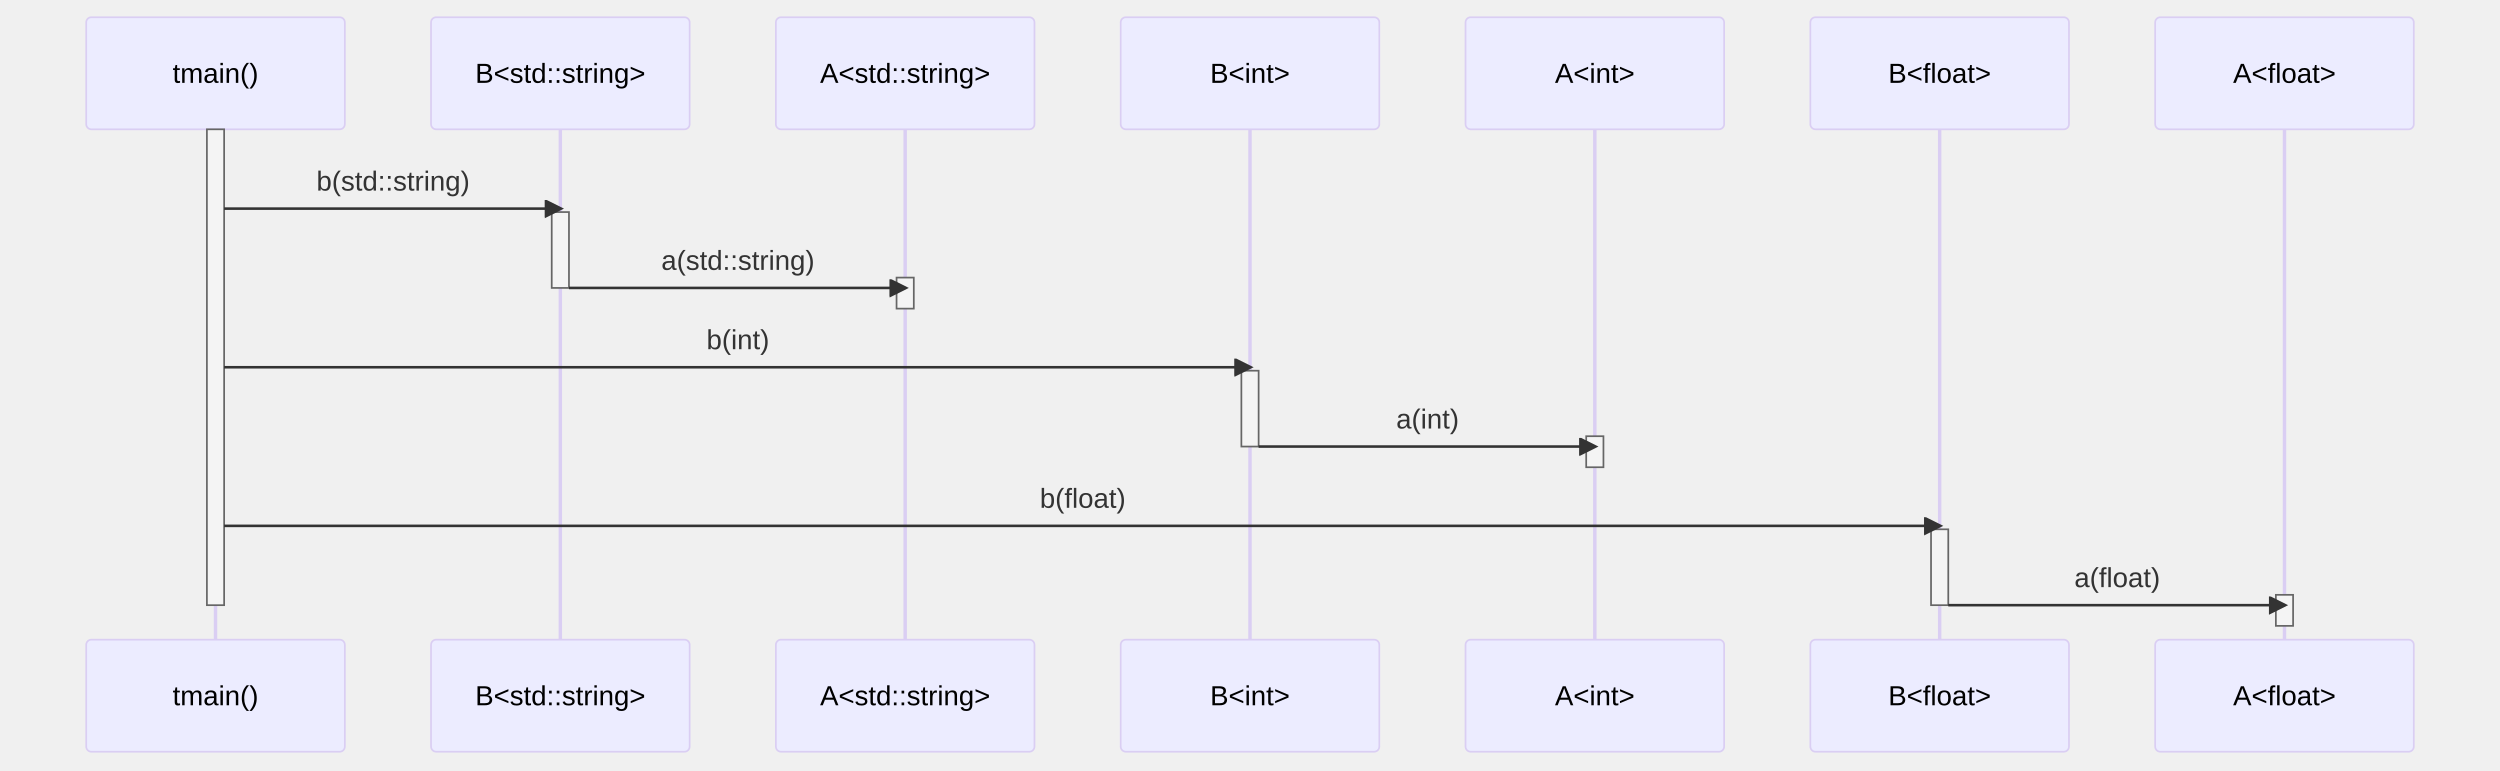
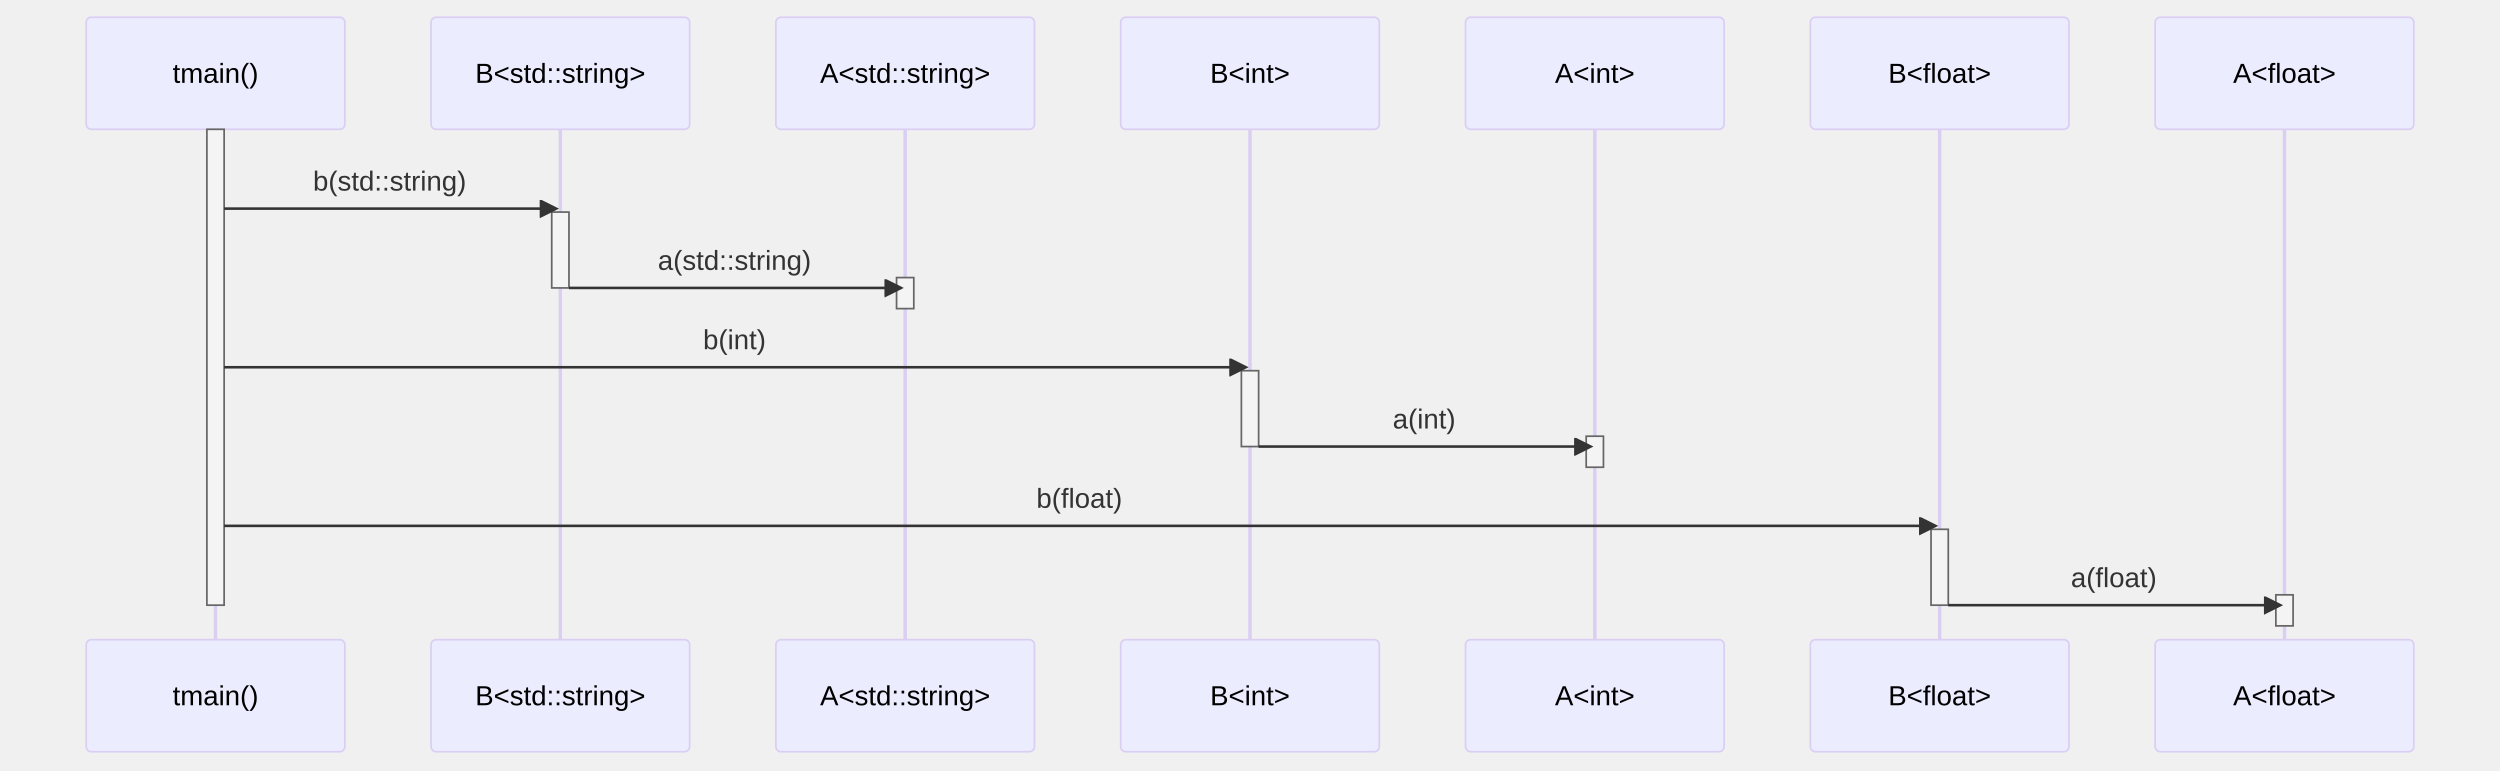
<svg xmlns="http://www.w3.org/2000/svg" aria-roledescription="sequence" role="graphics-document document" viewBox="-50 -10 1450 447" style="max-width: 1450px; background-color: white;" width="1450" id="my-svg">
  <g>
    <rect class="actor" ry="3" rx="3" height="65" width="150" stroke="#666" fill="#eaeaea" y="361" x="1200" />
    <text style="text-anchor: middle; font-size: 16px; font-weight: 400;" class="actor" alignment-baseline="central" dominant-baseline="central" y="393.5" x="1275">
      <tspan dy="0" x="1275">A&lt;float&gt;</tspan>
    </text>
  </g>
  <g>
    <rect class="actor" ry="3" rx="3" height="65" width="150" stroke="#666" fill="#eaeaea" y="361" x="1000" />
    <text style="text-anchor: middle; font-size: 16px; font-weight: 400;" class="actor" alignment-baseline="central" dominant-baseline="central" y="393.5" x="1075">
      <tspan dy="0" x="1075">B&lt;float&gt;</tspan>
    </text>
  </g>
  <g>
    <rect class="actor" ry="3" rx="3" height="65" width="150" stroke="#666" fill="#eaeaea" y="361" x="800" />
    <text style="text-anchor: middle; font-size: 16px; font-weight: 400;" class="actor" alignment-baseline="central" dominant-baseline="central" y="393.5" x="875">
      <tspan dy="0" x="875">A&lt;int&gt;</tspan>
    </text>
  </g>
  <g>
    <rect class="actor" ry="3" rx="3" height="65" width="150" stroke="#666" fill="#eaeaea" y="361" x="600" />
    <text style="text-anchor: middle; font-size: 16px; font-weight: 400;" class="actor" alignment-baseline="central" dominant-baseline="central" y="393.5" x="675">
      <tspan dy="0" x="675">B&lt;int&gt;</tspan>
    </text>
  </g>
  <g>
    <rect class="actor" ry="3" rx="3" height="65" width="150" stroke="#666" fill="#eaeaea" y="361" x="400" />
    <text style="text-anchor: middle; font-size: 16px; font-weight: 400;" class="actor" alignment-baseline="central" dominant-baseline="central" y="393.5" x="475">
      <tspan dy="0" x="475">A&lt;std::string&gt;</tspan>
    </text>
  </g>
  <g>
    <rect class="actor" ry="3" rx="3" height="65" width="150" stroke="#666" fill="#eaeaea" y="361" x="200" />
    <text style="text-anchor: middle; font-size: 16px; font-weight: 400;" class="actor" alignment-baseline="central" dominant-baseline="central" y="393.5" x="275">
      <tspan dy="0" x="275">B&lt;std::string&gt;</tspan>
    </text>
  </g>
  <g>
    <rect class="actor" ry="3" rx="3" height="65" width="150" stroke="#666" fill="#eaeaea" y="361" x="0" />
    <text style="text-anchor: middle; font-size: 16px; font-weight: 400;" class="actor" alignment-baseline="central" dominant-baseline="central" y="393.5" x="75">
      <tspan dy="0" x="75">tmain()</tspan>
    </text>
  </g>
  <g>
    <line stroke="#999" stroke-width="0.5px" class="200" y2="361" x2="1275" y1="5" x1="1275" id="actor6" />
    <g id="root-6">
      <rect class="actor" ry="3" rx="3" height="65" width="150" stroke="#666" fill="#eaeaea" y="0" x="1200" />
      <text style="text-anchor: middle; font-size: 16px; font-weight: 400;" class="actor" alignment-baseline="central" dominant-baseline="central" y="32.5" x="1275">
        <tspan dy="0" x="1275">A&lt;float&gt;</tspan>
      </text>
    </g>
  </g>
  <g>
    <line stroke="#999" stroke-width="0.5px" class="200" y2="361" x2="1075" y1="5" x1="1075" id="actor5" />
    <g id="root-5">
      <rect class="actor" ry="3" rx="3" height="65" width="150" stroke="#666" fill="#eaeaea" y="0" x="1000" />
      <text style="text-anchor: middle; font-size: 16px; font-weight: 400;" class="actor" alignment-baseline="central" dominant-baseline="central" y="32.5" x="1075">
        <tspan dy="0" x="1075">B&lt;float&gt;</tspan>
      </text>
    </g>
  </g>
  <g>
    <line stroke="#999" stroke-width="0.5px" class="200" y2="361" x2="875" y1="5" x1="875" id="actor4" />
    <g id="root-4">
      <rect class="actor" ry="3" rx="3" height="65" width="150" stroke="#666" fill="#eaeaea" y="0" x="800" />
      <text style="text-anchor: middle; font-size: 16px; font-weight: 400;" class="actor" alignment-baseline="central" dominant-baseline="central" y="32.5" x="875">
        <tspan dy="0" x="875">A&lt;int&gt;</tspan>
      </text>
    </g>
  </g>
  <g>
    <line stroke="#999" stroke-width="0.5px" class="200" y2="361" x2="675" y1="5" x1="675" id="actor3" />
    <g id="root-3">
      <rect class="actor" ry="3" rx="3" height="65" width="150" stroke="#666" fill="#eaeaea" y="0" x="600" />
      <text style="text-anchor: middle; font-size: 16px; font-weight: 400;" class="actor" alignment-baseline="central" dominant-baseline="central" y="32.5" x="675">
        <tspan dy="0" x="675">B&lt;int&gt;</tspan>
      </text>
    </g>
  </g>
  <g>
    <line stroke="#999" stroke-width="0.5px" class="200" y2="361" x2="475" y1="5" x1="475" id="actor2" />
    <g id="root-2">
      <rect class="actor" ry="3" rx="3" height="65" width="150" stroke="#666" fill="#eaeaea" y="0" x="400" />
      <text style="text-anchor: middle; font-size: 16px; font-weight: 400;" class="actor" alignment-baseline="central" dominant-baseline="central" y="32.5" x="475">
        <tspan dy="0" x="475">A&lt;std::string&gt;</tspan>
      </text>
    </g>
  </g>
  <g>
    <line stroke="#999" stroke-width="0.5px" class="200" y2="361" x2="275" y1="5" x1="275" id="actor1" />
    <g id="root-1">
      <rect class="actor" ry="3" rx="3" height="65" width="150" stroke="#666" fill="#eaeaea" y="0" x="200" />
      <text style="text-anchor: middle; font-size: 16px; font-weight: 400;" class="actor" alignment-baseline="central" dominant-baseline="central" y="32.5" x="275">
        <tspan dy="0" x="275">B&lt;std::string&gt;</tspan>
      </text>
    </g>
  </g>
  <g>
    <line stroke="#999" stroke-width="0.5px" class="200" y2="361" x2="75" y1="5" x1="75" id="actor0" />
    <g id="root-0">
      <rect class="actor" ry="3" rx="3" height="65" width="150" stroke="#666" fill="#eaeaea" y="0" x="0" />
      <text style="text-anchor: middle; font-size: 16px; font-weight: 400;" class="actor" alignment-baseline="central" dominant-baseline="central" y="32.5" x="75">
        <tspan dy="0" x="75">tmain()</tspan>
      </text>
    </g>
  </g>
  <style>#my-svg{font-family:"trebuchet ms",verdana,arial,sans-serif;font-size:16px;fill:#333;}#my-svg .error-icon{fill:#552222;}#my-svg .error-text{fill:#552222;stroke:#552222;}#my-svg .edge-thickness-normal{stroke-width:2px;}#my-svg .edge-thickness-thick{stroke-width:3.5px;}#my-svg .edge-pattern-solid{stroke-dasharray:0;}#my-svg .edge-pattern-dashed{stroke-dasharray:3;}#my-svg .edge-pattern-dotted{stroke-dasharray:2;}#my-svg .marker{fill:#333333;stroke:#333333;}#my-svg .marker.cross{stroke:#333333;}#my-svg svg{font-family:"trebuchet ms",verdana,arial,sans-serif;font-size:16px;}#my-svg .actor{stroke:hsl(259.626, 59.777%, 87.902%);fill:#ECECFF;}#my-svg text.actor&gt;tspan{fill:black;stroke:none;}#my-svg .actor-line{stroke:grey;}#my-svg .messageLine0{stroke-width:1.5;stroke-dasharray:none;stroke:#333;}#my-svg .messageLine1{stroke-width:1.5;stroke-dasharray:2,2;stroke:#333;}#my-svg #arrowhead path{fill:#333;stroke:#333;}#my-svg .sequenceNumber{fill:white;}#my-svg #sequencenumber{fill:#333;}#my-svg #crosshead path{fill:#333;stroke:#333;}#my-svg .messageText{fill:#333;stroke:none;}#my-svg .labelBox{stroke:hsl(259.626, 59.777%, 87.902%);fill:#ECECFF;}#my-svg .labelText,#my-svg .labelText&gt;tspan{fill:black;stroke:none;}#my-svg .loopText,#my-svg .loopText&gt;tspan{fill:black;stroke:none;}#my-svg .loopLine{stroke-width:2px;stroke-dasharray:2,2;stroke:hsl(259.626, 59.777%, 87.902%);fill:hsl(259.626, 59.777%, 87.902%);}#my-svg .note{stroke:#aaaa33;fill:#fff5ad;}#my-svg .noteText,#my-svg .noteText&gt;tspan{fill:black;stroke:none;}#my-svg .activation0{fill:#f4f4f4;stroke:#666;}#my-svg .activation1{fill:#f4f4f4;stroke:#666;}#my-svg .activation2{fill:#f4f4f4;stroke:#666;}#my-svg .actorPopupMenu{position:absolute;}#my-svg .actorPopupMenuPanel{position:absolute;fill:#ECECFF;box-shadow:0px 8px 16px 0px rgba(0,0,0,0.2);filter:drop-shadow(3px 5px 2px rgb(0 0 0 / 0.4));}#my-svg .actor-man line{stroke:hsl(259.626, 59.777%, 87.902%);fill:#ECECFF;}#my-svg .actor-man circle,#my-svg line{stroke:hsl(259.626, 59.777%, 87.902%);fill:#ECECFF;stroke-width:2px;}#my-svg :root{--mermaid-font-family:"trebuchet ms",verdana,arial,sans-serif;}</style>
  <g />
  <defs>
    <symbol height="24" width="24" id="computer">
      <path d="M2 2v13h20v-13h-20zm18 11h-16v-9h16v9zm-10.228 6l.466-1h3.524l.467 1h-4.457zm14.228 3h-24l2-6h2.104l-1.33 4h18.45l-1.297-4h2.073l2 6zm-5-10h-14v-7h14v7z" transform="scale(.5)" />
    </symbol>
    <style type="text/css">a:hover { text-decoration: underline; }</style>
  </defs>
  <defs>
    <symbol clip-rule="evenodd" fill-rule="evenodd" id="database">
      <path d="M12.258.001l.256.004.255.005.253.008.251.01.249.012.247.015.246.016.242.019.241.02.239.023.236.024.233.027.231.028.229.031.225.032.223.034.22.036.217.038.214.04.211.041.208.043.205.045.201.046.198.048.194.05.191.051.187.053.183.054.18.056.175.057.172.059.168.06.163.061.16.063.155.064.15.066.074.033.073.033.071.034.07.034.069.035.068.035.067.035.066.035.064.036.064.036.062.036.06.036.06.037.058.037.058.037.055.038.055.038.053.038.052.038.051.039.05.039.048.039.047.039.045.04.044.04.043.04.041.04.04.041.039.041.037.041.036.041.034.041.033.042.032.042.03.042.029.042.027.042.026.043.024.043.023.043.021.043.02.043.018.044.017.043.015.044.013.044.012.044.011.045.009.044.007.045.006.045.004.045.002.045.001.045v17l-.001.045-.002.045-.004.045-.006.045-.007.045-.009.044-.011.045-.012.044-.013.044-.015.044-.017.043-.018.044-.02.043-.021.043-.023.043-.024.043-.026.043-.027.042-.029.042-.03.042-.032.042-.033.042-.034.041-.036.041-.037.041-.039.041-.04.041-.041.04-.043.04-.044.04-.045.04-.047.039-.048.039-.05.039-.051.039-.052.038-.053.038-.055.038-.055.038-.058.037-.058.037-.06.037-.06.036-.062.036-.064.036-.064.036-.066.035-.067.035-.068.035-.069.035-.07.034-.071.034-.073.033-.074.033-.15.066-.155.064-.16.063-.163.061-.168.06-.172.059-.175.057-.18.056-.183.054-.187.053-.191.051-.194.05-.198.048-.201.046-.205.045-.208.043-.211.041-.214.04-.217.038-.22.036-.223.034-.225.032-.229.031-.231.028-.233.027-.236.024-.239.023-.241.02-.242.019-.246.016-.247.015-.249.012-.251.01-.253.008-.255.005-.256.004-.258.001-.258-.001-.256-.004-.255-.005-.253-.008-.251-.01-.249-.012-.247-.015-.245-.016-.243-.019-.241-.02-.238-.023-.236-.024-.234-.027-.231-.028-.228-.031-.226-.032-.223-.034-.22-.036-.217-.038-.214-.04-.211-.041-.208-.043-.204-.045-.201-.046-.198-.048-.195-.05-.19-.051-.187-.053-.184-.054-.179-.056-.176-.057-.172-.059-.167-.06-.164-.061-.159-.063-.155-.064-.151-.066-.074-.033-.072-.033-.072-.034-.07-.034-.069-.035-.068-.035-.067-.035-.066-.035-.064-.036-.063-.036-.062-.036-.061-.036-.06-.037-.058-.037-.057-.037-.056-.038-.055-.038-.053-.038-.052-.038-.051-.039-.049-.039-.049-.039-.046-.039-.046-.04-.044-.04-.043-.04-.041-.04-.04-.041-.039-.041-.037-.041-.036-.041-.034-.041-.033-.042-.032-.042-.03-.042-.029-.042-.027-.042-.026-.043-.024-.043-.023-.043-.021-.043-.02-.043-.018-.044-.017-.043-.015-.044-.013-.044-.012-.044-.011-.045-.009-.044-.007-.045-.006-.045-.004-.045-.002-.045-.001-.045v-17l.001-.045.002-.045.004-.045.006-.045.007-.045.009-.044.011-.045.012-.044.013-.044.015-.044.017-.043.018-.044.02-.043.021-.043.023-.043.024-.043.026-.043.027-.042.029-.042.03-.042.032-.042.033-.042.034-.041.036-.041.037-.041.039-.041.04-.041.041-.04.043-.04.044-.04.046-.04.046-.039.049-.039.049-.039.051-.039.052-.038.053-.038.055-.038.056-.038.057-.037.058-.037.06-.037.061-.036.062-.036.063-.036.064-.036.066-.035.067-.035.068-.035.069-.035.07-.034.072-.034.072-.033.074-.033.151-.066.155-.064.159-.063.164-.061.167-.06.172-.059.176-.057.179-.056.184-.054.187-.053.19-.051.195-.05.198-.048.201-.046.204-.045.208-.043.211-.041.214-.04.217-.038.22-.036.223-.034.226-.032.228-.031.231-.028.234-.027.236-.024.238-.023.241-.02.243-.019.245-.016.247-.015.249-.012.251-.01.253-.008.255-.005.256-.004.258-.001.258.001zm-9.258 20.499v.01l.001.021.003.021.004.022.005.021.006.022.007.022.009.023.01.022.011.023.012.023.013.023.015.023.016.024.017.023.018.024.019.024.021.024.022.025.023.024.024.025.052.049.056.05.061.051.066.051.07.051.075.051.079.052.084.052.088.052.092.052.097.052.102.051.105.052.11.052.114.051.119.051.123.051.127.05.131.05.135.05.139.048.144.049.147.047.152.047.155.047.16.045.163.045.167.043.171.043.176.041.178.041.183.039.187.039.19.037.194.035.197.035.202.033.204.031.209.03.212.029.216.027.219.025.222.024.226.021.23.02.233.018.236.016.24.015.243.012.246.01.249.008.253.005.256.004.259.001.26-.001.257-.004.254-.005.25-.008.247-.011.244-.012.241-.014.237-.016.233-.018.231-.021.226-.021.224-.024.22-.026.216-.027.212-.028.21-.031.205-.031.202-.034.198-.034.194-.036.191-.037.187-.039.183-.04.179-.04.175-.042.172-.043.168-.044.163-.045.16-.046.155-.046.152-.047.148-.048.143-.049.139-.049.136-.05.131-.05.126-.05.123-.051.118-.052.114-.051.11-.052.106-.052.101-.052.096-.052.092-.052.088-.053.083-.051.079-.052.074-.052.07-.051.065-.051.06-.051.056-.05.051-.05.023-.024.023-.025.021-.024.02-.024.019-.024.018-.024.017-.024.015-.023.014-.024.013-.023.012-.023.01-.023.01-.022.008-.022.006-.022.006-.022.004-.022.004-.021.001-.021.001-.021v-4.127l-.077.055-.08.053-.083.054-.085.053-.087.052-.09.052-.093.051-.095.05-.097.05-.1.049-.102.049-.105.048-.106.047-.109.047-.111.046-.114.045-.115.045-.118.044-.12.043-.122.042-.124.042-.126.041-.128.04-.13.04-.132.038-.134.038-.135.037-.138.037-.139.035-.142.035-.143.034-.144.033-.147.032-.148.031-.15.03-.151.03-.153.029-.154.027-.156.027-.158.026-.159.025-.161.024-.162.023-.163.022-.165.021-.166.02-.167.019-.169.018-.169.017-.171.016-.173.015-.173.014-.175.013-.175.012-.177.011-.178.01-.179.008-.179.008-.181.006-.182.005-.182.004-.184.003-.184.002h-.37l-.184-.002-.184-.003-.182-.004-.182-.005-.181-.006-.179-.008-.179-.008-.178-.01-.176-.011-.176-.012-.175-.013-.173-.014-.172-.015-.171-.016-.17-.017-.169-.018-.167-.019-.166-.02-.165-.021-.163-.022-.162-.023-.161-.024-.159-.025-.157-.026-.156-.027-.155-.027-.153-.029-.151-.03-.15-.03-.148-.031-.146-.032-.145-.033-.143-.034-.141-.035-.14-.035-.137-.037-.136-.037-.134-.038-.132-.038-.13-.04-.128-.04-.126-.041-.124-.042-.122-.042-.12-.044-.117-.043-.116-.045-.113-.045-.112-.046-.109-.047-.106-.047-.105-.048-.102-.049-.1-.049-.097-.05-.095-.05-.093-.052-.09-.051-.087-.052-.085-.053-.083-.054-.08-.054-.077-.054v4.127zm0-5.654v.011l.001.021.003.021.004.021.005.022.006.022.007.022.009.022.01.022.011.023.012.023.013.023.015.024.016.023.017.024.018.024.019.024.021.024.022.024.023.025.024.024.052.05.056.05.061.05.066.051.07.051.075.052.079.051.084.052.088.052.092.052.097.052.102.052.105.052.11.051.114.051.119.052.123.05.127.051.131.05.135.049.139.049.144.048.147.048.152.047.155.046.16.045.163.045.167.044.171.042.176.042.178.04.183.04.187.038.19.037.194.036.197.034.202.033.204.032.209.03.212.028.216.027.219.025.222.024.226.022.23.02.233.018.236.016.24.014.243.012.246.01.249.008.253.006.256.003.259.001.26-.001.257-.003.254-.006.25-.008.247-.01.244-.012.241-.015.237-.016.233-.018.231-.02.226-.022.224-.024.22-.025.216-.027.212-.029.21-.03.205-.032.202-.033.198-.035.194-.036.191-.037.187-.039.183-.039.179-.041.175-.042.172-.043.168-.044.163-.045.16-.045.155-.047.152-.047.148-.048.143-.048.139-.05.136-.049.131-.05.126-.051.123-.051.118-.051.114-.052.11-.052.106-.052.101-.052.096-.052.092-.052.088-.052.083-.052.079-.052.074-.051.07-.052.065-.051.06-.05.056-.051.051-.049.023-.025.023-.024.021-.025.02-.024.019-.024.018-.024.017-.024.015-.023.014-.023.013-.024.012-.022.01-.023.01-.023.008-.022.006-.022.006-.022.004-.021.004-.022.001-.021.001-.021v-4.139l-.077.054-.08.054-.083.054-.085.052-.087.053-.09.051-.093.051-.095.051-.097.05-.1.049-.102.049-.105.048-.106.047-.109.047-.111.046-.114.045-.115.044-.118.044-.12.044-.122.042-.124.042-.126.041-.128.04-.13.039-.132.039-.134.038-.135.037-.138.036-.139.036-.142.035-.143.033-.144.033-.147.033-.148.031-.15.03-.151.03-.153.028-.154.028-.156.027-.158.026-.159.025-.161.024-.162.023-.163.022-.165.021-.166.02-.167.019-.169.018-.169.017-.171.016-.173.015-.173.014-.175.013-.175.012-.177.011-.178.009-.179.009-.179.007-.181.007-.182.005-.182.004-.184.003-.184.002h-.37l-.184-.002-.184-.003-.182-.004-.182-.005-.181-.007-.179-.007-.179-.009-.178-.009-.176-.011-.176-.012-.175-.013-.173-.014-.172-.015-.171-.016-.17-.017-.169-.018-.167-.019-.166-.02-.165-.021-.163-.022-.162-.023-.161-.024-.159-.025-.157-.026-.156-.027-.155-.028-.153-.028-.151-.03-.15-.03-.148-.031-.146-.033-.145-.033-.143-.033-.141-.035-.14-.036-.137-.036-.136-.037-.134-.038-.132-.039-.13-.039-.128-.04-.126-.041-.124-.042-.122-.043-.12-.043-.117-.044-.116-.044-.113-.046-.112-.046-.109-.046-.106-.047-.105-.048-.102-.049-.1-.049-.097-.05-.095-.051-.093-.051-.09-.051-.087-.053-.085-.052-.083-.054-.08-.054-.077-.054v4.139zm0-5.666v.011l.001.02.003.022.004.021.005.022.006.021.007.022.009.023.01.022.011.023.012.023.013.023.015.023.016.024.017.024.018.023.019.024.021.025.022.024.023.024.024.025.052.05.056.05.061.05.066.051.07.051.075.052.079.051.084.052.088.052.092.052.097.052.102.052.105.051.11.052.114.051.119.051.123.051.127.05.131.05.135.05.139.049.144.048.147.048.152.047.155.046.16.045.163.045.167.043.171.043.176.042.178.04.183.04.187.038.19.037.194.036.197.034.202.033.204.032.209.03.212.028.216.027.219.025.222.024.226.021.23.02.233.018.236.017.24.014.243.012.246.01.249.008.253.006.256.003.259.001.26-.001.257-.003.254-.006.25-.008.247-.01.244-.013.241-.014.237-.016.233-.018.231-.02.226-.022.224-.024.22-.025.216-.027.212-.029.21-.03.205-.032.202-.033.198-.035.194-.036.191-.037.187-.039.183-.039.179-.041.175-.042.172-.043.168-.044.163-.045.16-.045.155-.047.152-.047.148-.048.143-.049.139-.049.136-.049.131-.051.126-.05.123-.051.118-.052.114-.051.11-.052.106-.052.101-.052.096-.052.092-.052.088-.052.083-.052.079-.052.074-.052.07-.051.065-.051.06-.051.056-.05.051-.049.023-.025.023-.025.021-.024.02-.024.019-.024.018-.024.017-.024.015-.023.014-.024.013-.023.012-.023.01-.022.01-.023.008-.022.006-.022.006-.022.004-.022.004-.021.001-.021.001-.021v-4.153l-.077.054-.08.054-.083.053-.085.053-.087.053-.09.051-.093.051-.095.051-.097.05-.1.049-.102.048-.105.048-.106.048-.109.046-.111.046-.114.046-.115.044-.118.044-.12.043-.122.043-.124.042-.126.041-.128.04-.13.039-.132.039-.134.038-.135.037-.138.036-.139.036-.142.034-.143.034-.144.033-.147.032-.148.032-.15.03-.151.03-.153.028-.154.028-.156.027-.158.026-.159.024-.161.024-.162.023-.163.023-.165.021-.166.02-.167.019-.169.018-.169.017-.171.016-.173.015-.173.014-.175.013-.175.012-.177.01-.178.01-.179.009-.179.007-.181.006-.182.006-.182.004-.184.003-.184.001-.185.001-.185-.001-.184-.001-.184-.003-.182-.004-.182-.006-.181-.006-.179-.007-.179-.009-.178-.01-.176-.01-.176-.012-.175-.013-.173-.014-.172-.015-.171-.016-.17-.017-.169-.018-.167-.019-.166-.02-.165-.021-.163-.023-.162-.023-.161-.024-.159-.024-.157-.026-.156-.027-.155-.028-.153-.028-.151-.03-.15-.03-.148-.032-.146-.032-.145-.033-.143-.034-.141-.034-.14-.036-.137-.036-.136-.037-.134-.038-.132-.039-.13-.039-.128-.041-.126-.041-.124-.041-.122-.043-.12-.043-.117-.044-.116-.044-.113-.046-.112-.046-.109-.046-.106-.048-.105-.048-.102-.048-.1-.05-.097-.049-.095-.051-.093-.051-.09-.052-.087-.052-.085-.053-.083-.053-.08-.054-.077-.054v4.153zm8.74-8.179l-.257.004-.254.005-.25.008-.247.011-.244.012-.241.014-.237.016-.233.018-.231.021-.226.022-.224.023-.22.026-.216.027-.212.028-.21.031-.205.032-.202.033-.198.034-.194.036-.191.038-.187.038-.183.04-.179.041-.175.042-.172.043-.168.043-.163.045-.16.046-.155.046-.152.048-.148.048-.143.048-.139.049-.136.05-.131.05-.126.051-.123.051-.118.051-.114.052-.11.052-.106.052-.101.052-.096.052-.092.052-.088.052-.083.052-.079.052-.074.051-.07.052-.065.051-.06.05-.056.05-.051.05-.023.025-.023.024-.021.024-.02.025-.019.024-.018.024-.017.023-.015.024-.014.023-.013.023-.012.023-.01.023-.01.022-.008.022-.006.023-.006.021-.004.022-.004.021-.001.021-.001.021.001.021.001.021.004.021.004.022.006.021.006.023.008.022.01.022.01.023.012.023.013.023.014.023.015.024.017.023.018.024.019.024.02.025.021.024.023.024.023.025.051.05.056.05.06.05.065.051.07.052.074.051.079.052.083.052.088.052.092.052.096.052.101.052.106.052.11.052.114.052.118.051.123.051.126.051.131.05.136.05.139.049.143.048.148.048.152.048.155.046.16.046.163.045.168.043.172.043.175.042.179.041.183.04.187.038.191.038.194.036.198.034.202.033.205.032.21.031.212.028.216.027.22.026.224.023.226.022.231.021.233.018.237.016.241.014.244.012.247.011.25.008.254.005.257.004.26.001.26-.001.257-.004.254-.005.25-.008.247-.011.244-.012.241-.014.237-.016.233-.018.231-.021.226-.022.224-.023.22-.026.216-.027.212-.028.21-.031.205-.032.202-.033.198-.034.194-.036.191-.038.187-.038.183-.04.179-.041.175-.042.172-.043.168-.043.163-.045.16-.046.155-.046.152-.048.148-.048.143-.048.139-.049.136-.05.131-.05.126-.051.123-.051.118-.051.114-.052.11-.052.106-.052.101-.052.096-.052.092-.052.088-.052.083-.052.079-.052.074-.051.07-.052.065-.051.06-.05.056-.05.051-.05.023-.025.023-.024.021-.024.02-.025.019-.024.018-.024.017-.023.015-.024.014-.023.013-.023.012-.023.01-.023.01-.022.008-.022.006-.023.006-.021.004-.022.004-.021.001-.021.001-.021-.001-.021-.001-.021-.004-.021-.004-.022-.006-.021-.006-.023-.008-.022-.01-.022-.01-.023-.012-.023-.013-.023-.014-.023-.015-.024-.017-.023-.018-.024-.019-.024-.02-.025-.021-.024-.023-.024-.023-.025-.051-.05-.056-.05-.06-.05-.065-.051-.07-.052-.074-.051-.079-.052-.083-.052-.088-.052-.092-.052-.096-.052-.101-.052-.106-.052-.11-.052-.114-.052-.118-.051-.123-.051-.126-.051-.131-.05-.136-.05-.139-.049-.143-.048-.148-.048-.152-.048-.155-.046-.16-.046-.163-.045-.168-.043-.172-.043-.175-.042-.179-.041-.183-.04-.187-.038-.191-.038-.194-.036-.198-.034-.202-.033-.205-.032-.21-.031-.212-.028-.216-.027-.22-.026-.224-.023-.226-.022-.231-.021-.233-.018-.237-.016-.241-.014-.244-.012-.247-.011-.25-.008-.254-.005-.257-.004-.26-.001-.26.001z" transform="scale(.5)" />
    </symbol>
  </defs>
  <defs>
    <symbol height="24" width="24" id="clock">
      <path d="M12 2c5.514 0 10 4.486 10 10s-4.486 10-10 10-10-4.486-10-10 4.486-10 10-10zm0-2c-6.627 0-12 5.373-12 12s5.373 12 12 12 12-5.373 12-12-5.373-12-12-12zm5.848 12.459c.202.038.202.333.001.372-1.907.361-6.045 1.111-6.547 1.111-.719 0-1.301-.582-1.301-1.301 0-.512.77-5.447 1.125-7.445.034-.192.312-.181.343.014l.985 6.238 5.394 1.011z" transform="scale(.5)" />
    </symbol>
  </defs>
  <defs>
-     <marker orient="auto" markerHeight="12" markerWidth="12" markerUnits="userSpaceOnUse" refY="5" refX="9" id="arrowhead">
+     <marker orient="auto" markerHeight="12" markerWidth="12" markerUnits="userSpaceOnUse" refY="5" refX="7.9" id="arrowhead">
      <path d="M 0 0 L 10 5 L 0 10 z" />
    </marker>
  </defs>
  <defs>
-     <marker refY="5" refX="4" orient="auto" markerHeight="8" markerWidth="15" id="crosshead">
+     <marker refY="4.5" refX="4" orient="auto" markerHeight="8" markerWidth="15" id="crosshead">
      <path style="stroke-dasharray: 0, 0;" d="M 1,2 L 6,7 M 6,2 L 1,7" stroke-width="1pt" stroke="#000000" fill="none" />
    </marker>
  </defs>
  <defs>
-     <marker orient="auto" markerHeight="28" markerWidth="20" refY="7" refX="18" id="filled-head">
+     <marker orient="auto" markerHeight="28" markerWidth="20" refY="7" refX="15.5" id="filled-head">
      <path d="M 18,7 L9,13 L14,7 L9,1 Z" />
    </marker>
  </defs>
  <defs>
    <marker orient="auto" markerHeight="40" markerWidth="60" refY="15" refX="15" id="sequencenumber">
      <circle r="6" cy="15" cx="15" />
    </marker>
  </defs>
  <g>
    <rect class="activation0" ry="0" rx="0" height="276" width="10" stroke="#666" fill="#EDF2AE" y="65" x="70" />
  </g>
  <g>
    <rect class="activation0" ry="0" rx="0" height="44" width="10" stroke="#666" fill="#EDF2AE" y="113" x="270" />
  </g>
  <g>
    <rect class="activation0" ry="0" rx="0" height="18" width="10" stroke="#666" fill="#EDF2AE" y="151" x="470" />
  </g>
  <g>
    <rect class="activation0" ry="0" rx="0" height="44" width="10" stroke="#666" fill="#EDF2AE" y="205" x="670" />
  </g>
  <g>
    <rect class="activation0" ry="0" rx="0" height="18" width="10" stroke="#666" fill="#EDF2AE" y="243" x="870" />
  </g>
  <g>
    <rect class="activation0" ry="0" rx="0" height="44" width="10" stroke="#666" fill="#EDF2AE" y="297" x="1070" />
  </g>
  <g>
    <rect class="activation0" ry="0" rx="0" height="18" width="10" stroke="#666" fill="#EDF2AE" y="335" x="1270" />
  </g>
-   <text style="font-size: 16px; font-weight: 400;" dy="1em" class="messageText" alignment-baseline="middle" dominant-baseline="middle" text-anchor="middle" y="80" x="178">b(std::string)</text>
-   <line style="fill: none;" marker-end="url(#arrowhead)" stroke="none" stroke-width="2" class="messageLine0" y2="111" x2="275" y1="111" x1="80" />
-   <text style="font-size: 16px; font-weight: 400;" dy="1em" class="messageText" alignment-baseline="middle" dominant-baseline="middle" text-anchor="middle" y="126" x="378">a(std::string)</text>
-   <line style="fill: none;" marker-end="url(#arrowhead)" stroke="none" stroke-width="2" class="messageLine0" y2="157" x2="475" y1="157" x1="280" />
-   <text style="font-size: 16px; font-weight: 400;" dy="1em" class="messageText" alignment-baseline="middle" dominant-baseline="middle" text-anchor="middle" y="172" x="378">b(int)</text>
-   <line style="fill: none;" marker-end="url(#arrowhead)" stroke="none" stroke-width="2" class="messageLine0" y2="203" x2="675" y1="203" x1="80" />
-   <text style="font-size: 16px; font-weight: 400;" dy="1em" class="messageText" alignment-baseline="middle" dominant-baseline="middle" text-anchor="middle" y="218" x="778">a(int)</text>
-   <line style="fill: none;" marker-end="url(#arrowhead)" stroke="none" stroke-width="2" class="messageLine0" y2="249" x2="875" y1="249" x1="680" />
-   <text style="font-size: 16px; font-weight: 400;" dy="1em" class="messageText" alignment-baseline="middle" dominant-baseline="middle" text-anchor="middle" y="264" x="578">b(float)</text>
-   <line style="fill: none;" marker-end="url(#arrowhead)" stroke="none" stroke-width="2" class="messageLine0" y2="295" x2="1075" y1="295" x1="80" />
-   <text style="font-size: 16px; font-weight: 400;" dy="1em" class="messageText" alignment-baseline="middle" dominant-baseline="middle" text-anchor="middle" y="310" x="1178">a(float)</text>
-   <line style="fill: none;" marker-end="url(#arrowhead)" stroke="none" stroke-width="2" class="messageLine0" y2="341" x2="1275" y1="341" x1="1080" />
+   <text style="font-size: 16px; font-weight: 400;" dy="1em" class="messageText" alignment-baseline="middle" dominant-baseline="middle" text-anchor="middle" y="80" x="176">b(std::string)</text>
+   <line style="fill: none;" marker-end="url(#arrowhead)" stroke="none" stroke-width="2" class="messageLine0" y2="111" x2="271" y1="111" x1="80" />
+   <text style="font-size: 16px; font-weight: 400;" dy="1em" class="messageText" alignment-baseline="middle" dominant-baseline="middle" text-anchor="middle" y="126" x="376">a(std::string)</text>
+   <line style="fill: none;" marker-end="url(#arrowhead)" stroke="none" stroke-width="2" class="messageLine0" y2="157" x2="471" y1="157" x1="280" />
+   <text style="font-size: 16px; font-weight: 400;" dy="1em" class="messageText" alignment-baseline="middle" dominant-baseline="middle" text-anchor="middle" y="172" x="376">b(int)</text>
+   <line style="fill: none;" marker-end="url(#arrowhead)" stroke="none" stroke-width="2" class="messageLine0" y2="203" x2="671" y1="203" x1="80" />
+   <text style="font-size: 16px; font-weight: 400;" dy="1em" class="messageText" alignment-baseline="middle" dominant-baseline="middle" text-anchor="middle" y="218" x="776">a(int)</text>
+   <line style="fill: none;" marker-end="url(#arrowhead)" stroke="none" stroke-width="2" class="messageLine0" y2="249" x2="871" y1="249" x1="680" />
+   <text style="font-size: 16px; font-weight: 400;" dy="1em" class="messageText" alignment-baseline="middle" dominant-baseline="middle" text-anchor="middle" y="264" x="576">b(float)</text>
+   <line style="fill: none;" marker-end="url(#arrowhead)" stroke="none" stroke-width="2" class="messageLine0" y2="295" x2="1071" y1="295" x1="80" />
+   <text style="font-size: 16px; font-weight: 400;" dy="1em" class="messageText" alignment-baseline="middle" dominant-baseline="middle" text-anchor="middle" y="310" x="1176">a(float)</text>
+   <line style="fill: none;" marker-end="url(#arrowhead)" stroke="none" stroke-width="2" class="messageLine0" y2="341" x2="1271" y1="341" x1="1080" />
</svg>
